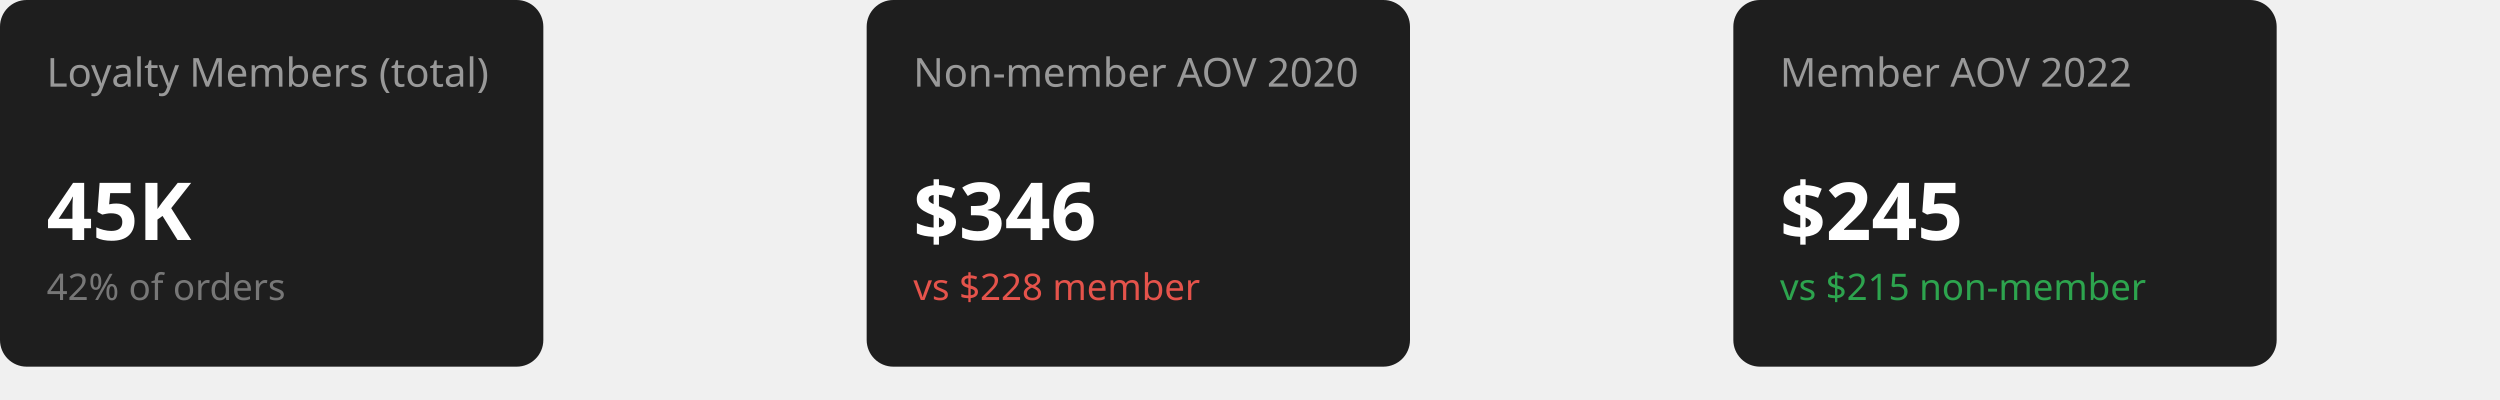
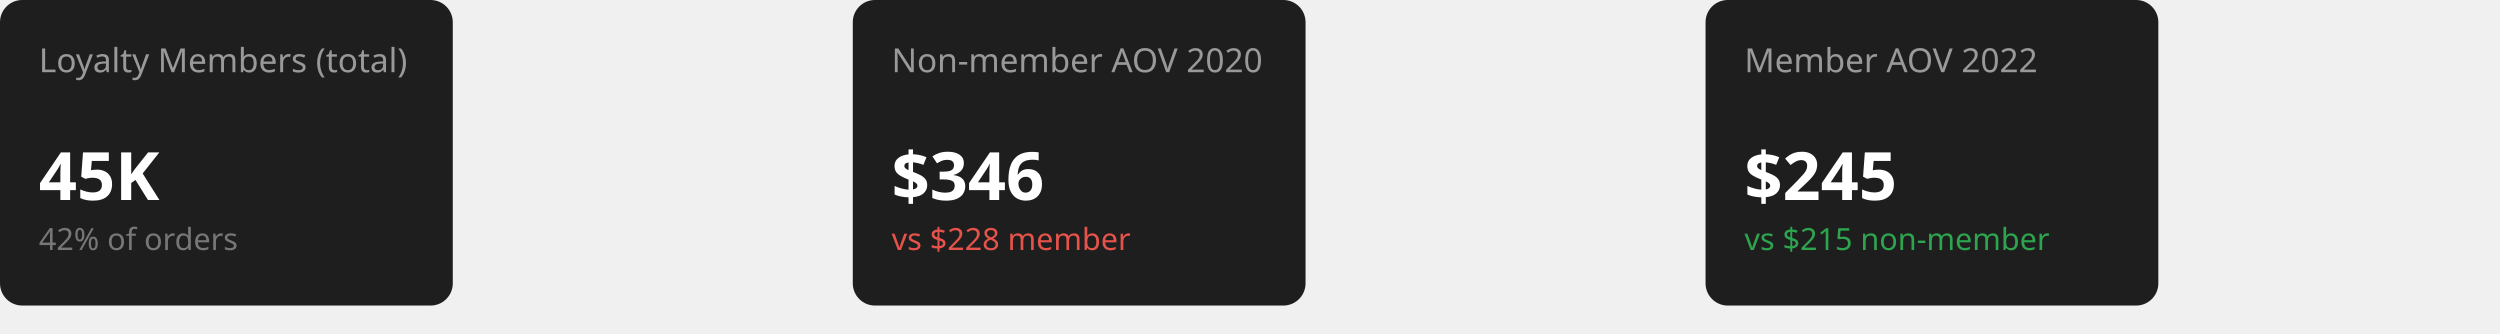
- <svg xmlns="http://www.w3.org/2000/svg" width="100%" viewBox="0 0 750 120" role="img">
+ <svg xmlns="http://www.w3.org/2000/svg" width="100%" viewBox="0 0 900 120" role="img">
  <rect x="0" y="0" width="163" height="110" rx="8" fill="#1e1e1e" />
  <text x="14" y="26" font-family="sans-serif" font-size="12" fill="#999">Loyalty Members (total)</text>
  <text x="14" y="72" font-family="sans-serif" font-size="24" font-weight="600" fill="#ffffff">45K</text>
  <text x="14" y="90" font-family="sans-serif" font-size="11" fill="#777">42% of orders</text>
-   <rect x="260" y="0" width="163" height="110" rx="8" fill="#1e1e1e" />
-   <text x="274" y="26" font-family="sans-serif" font-size="12" fill="#999">Non-member AOV 2020</text>
-   <text x="274" y="72" font-family="sans-serif" font-size="24" font-weight="600" fill="#ffffff">$346</text>
-   <text x="274" y="90" font-family="sans-serif" font-size="11" fill="#E5534B">vs $228 member</text>
-   <rect x="520" y="0" width="163" height="110" rx="8" fill="#1e1e1e" />
-   <text x="534" y="26" font-family="sans-serif" font-size="12" fill="#999">Member AOV 2022</text>
-   <text x="534" y="72" font-family="sans-serif" font-size="24" font-weight="600" fill="#ffffff">$245</text>
-   <text x="534" y="90" font-family="sans-serif" font-size="11" fill="#2DA44E">vs $215 non-member</text>
+   <rect x="307" y="0" width="163" height="110" rx="8" fill="#1e1e1e" />
+   <text x="321" y="26" font-family="sans-serif" font-size="12" fill="#999">Non-member AOV 2020</text>
+   <text x="321" y="72" font-family="sans-serif" font-size="24" font-weight="600" fill="#ffffff">$346</text>
+   <text x="321" y="90" font-family="sans-serif" font-size="11" fill="#E5534B">vs $228 member</text>
+   <rect x="614" y="0" width="163" height="110" rx="8" fill="#1e1e1e" />
+   <text x="628" y="26" font-family="sans-serif" font-size="12" fill="#999">Member AOV 2022</text>
+   <text x="628" y="72" font-family="sans-serif" font-size="24" font-weight="600" fill="#ffffff">$245</text>
+   <text x="628" y="90" font-family="sans-serif" font-size="11" fill="#2DA44E">vs $215 non-member</text>
</svg>
